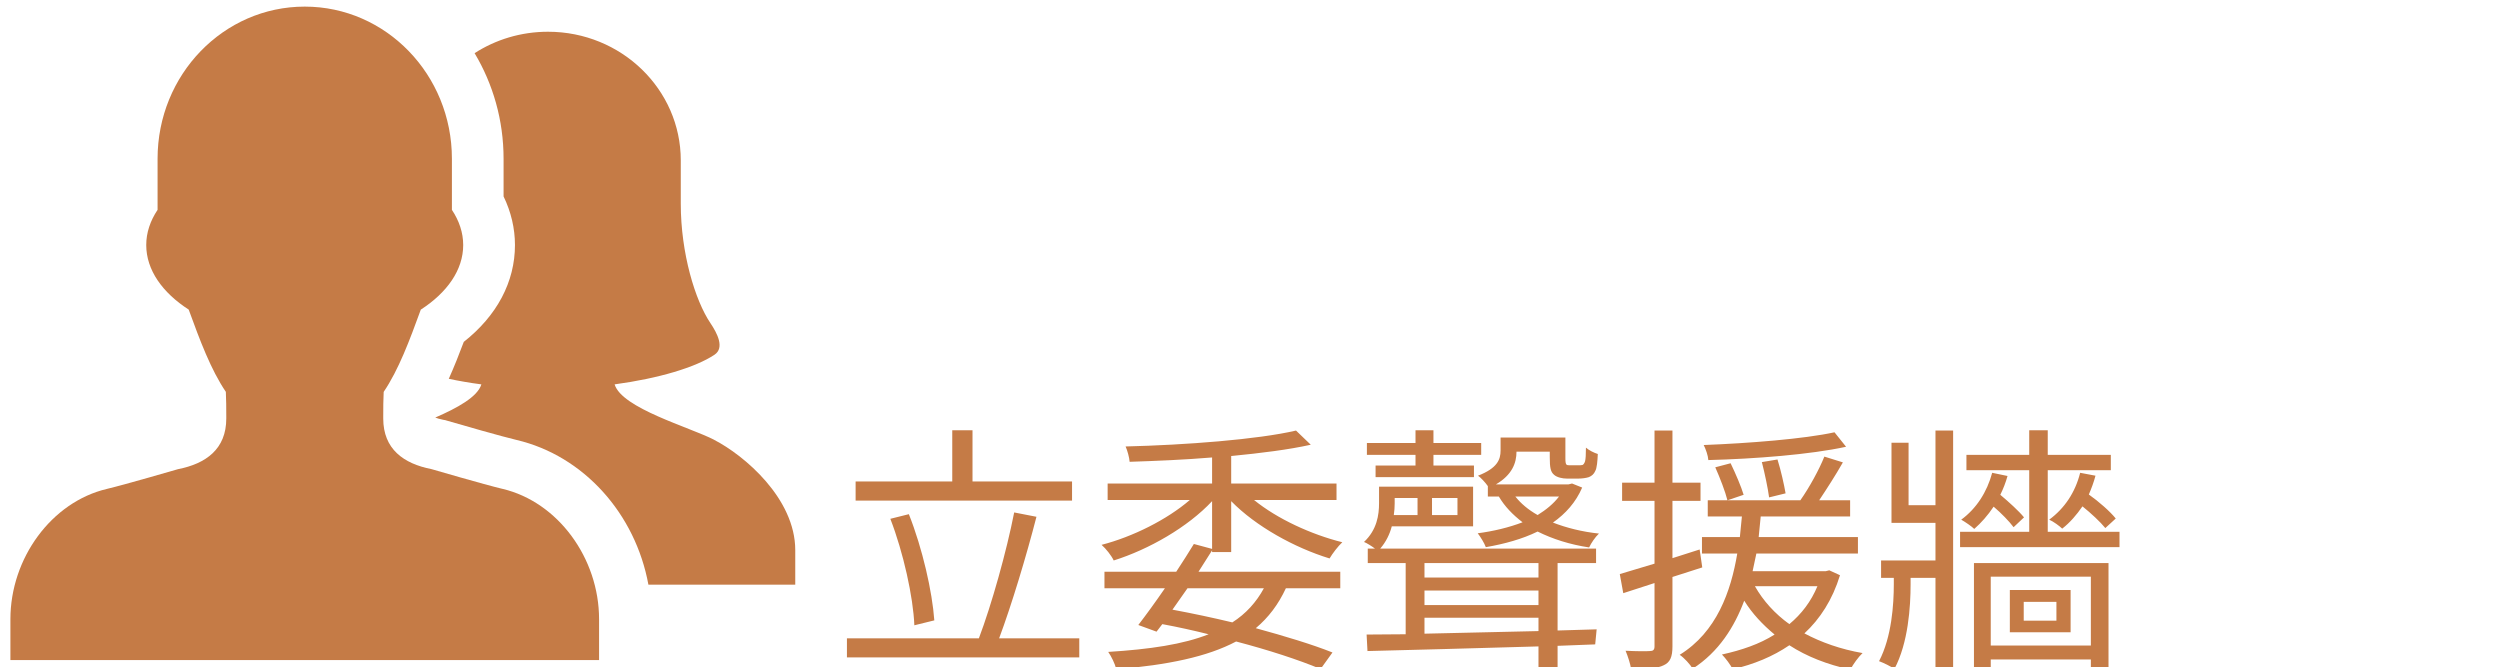
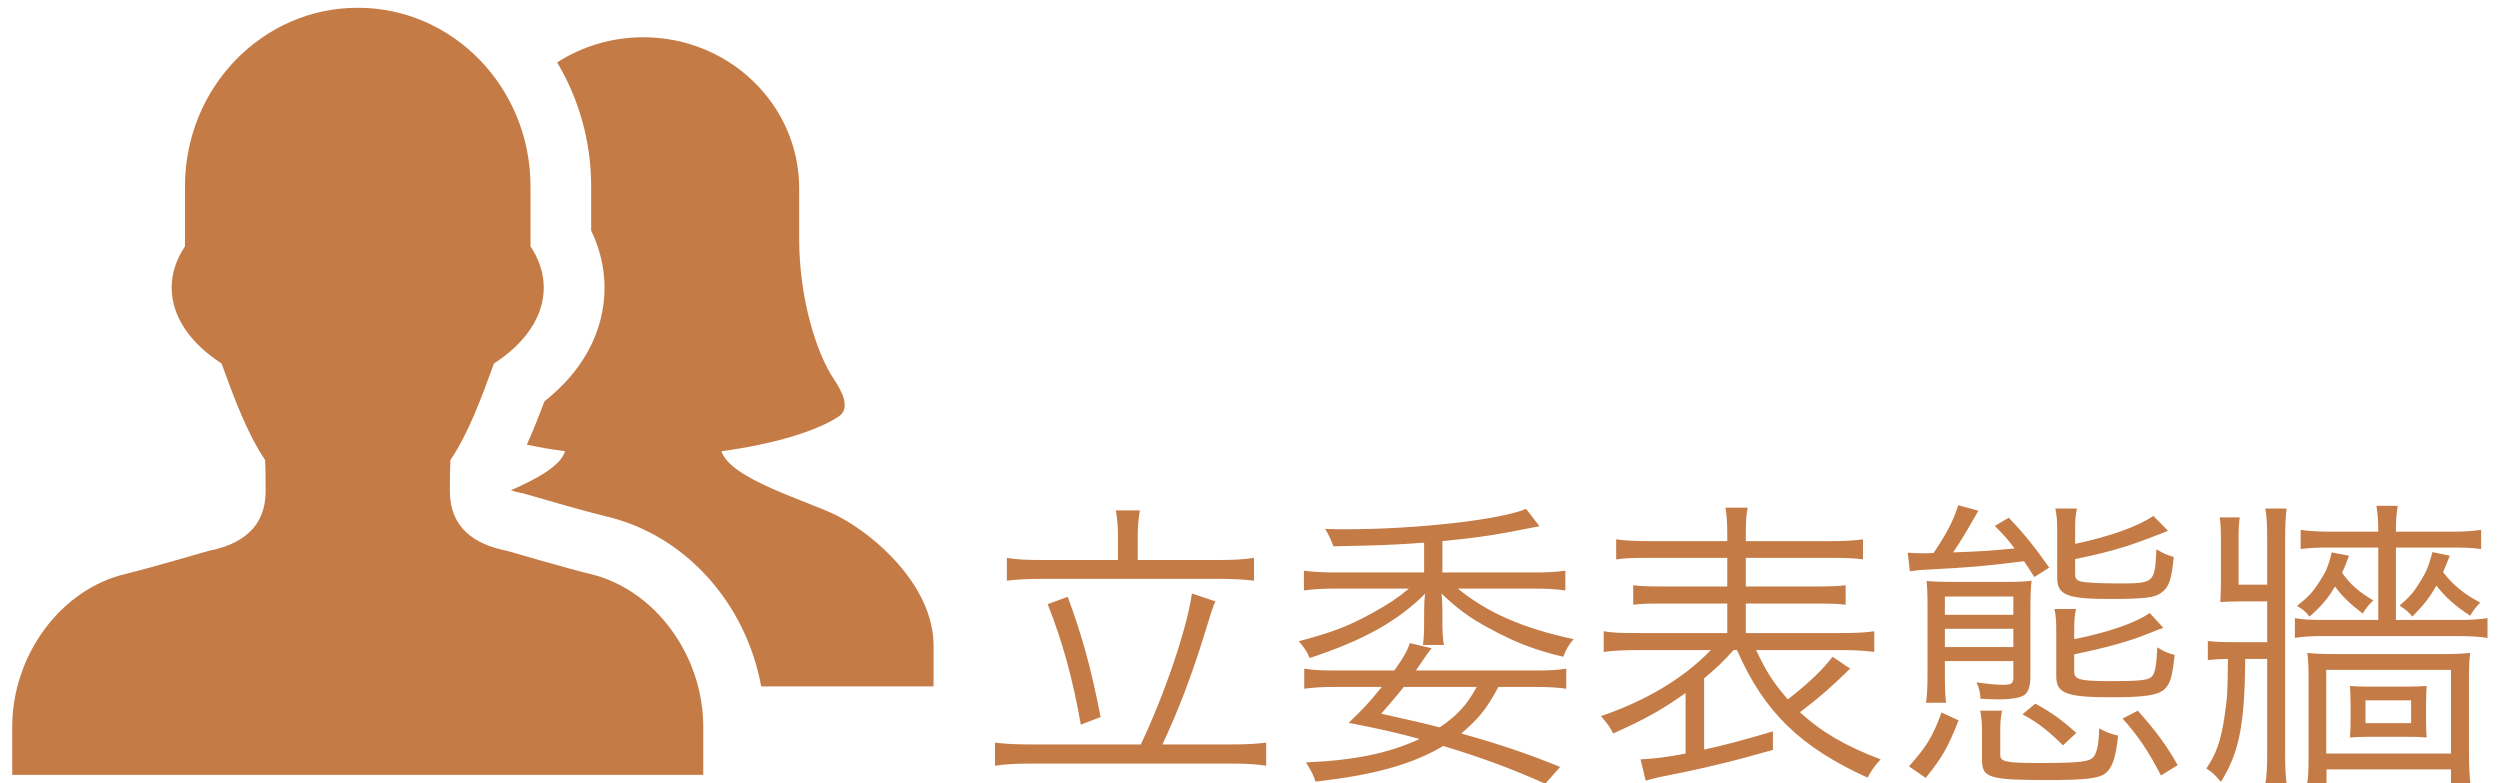
- <svg xmlns="http://www.w3.org/2000/svg" width="135" height="36" viewBox="0 0 135 36">
+ <svg xmlns="http://www.w3.org/2000/svg" width="115" height="36" viewBox="0 0 115 36">
  <g fill="none" fill-rule="evenodd">
    <g fill="#C57B46">
-       <text font-family="Hiragino Kaku Gothic ProN" font-size="14" font-weight="313">
-         <tspan x="45" y="35">立委聲援牆</tspan>
-       </text>
      <path d="M38.567 23.75c-1.323-.682-4.992-1.704-5.378-2.994 2.375-.32 4.38-.92 5.396-1.602.552-.37.152-1.15-.223-1.707-.822-1.22-1.6-3.763-1.6-6.447V8.664c0-3.838-3.21-6.95-7.17-6.95-1.467 0-2.828.427-3.964 1.157.993 1.662 1.565 3.613 1.565 5.7v2.036c.405.836.615 1.73.615 2.624 0 1.99-.974 3.82-2.764 5.23-.246.658-.513 1.332-.81 1.995.555.117 1.144.22 1.76.3-.203.675-1.3 1.276-2.49 1.792.09.037.226.08.426.12l.115.02.113.034c.784.23 2.985.86 3.73 1.034 3.648.856 6.43 4.005 7.126 7.817h7.93v-1.865c0-2.79-2.753-5.12-4.38-5.956" />
      <path d="M27.138 26.4c-.968-.23-3.836-1.067-3.836-1.067-1.507-.295-2.607-1.083-2.607-2.732v-.125c0-.452.002-.89.024-1.314.812-1.203 1.394-2.768 2.004-4.442 1.418-.916 2.29-2.14 2.29-3.488 0-.67-.218-1.31-.61-1.9V8.57c0-4.536-3.558-8.213-7.947-8.213-4.39 0-7.947 3.677-7.947 8.214v2.76c-.393.59-.612 1.23-.612 1.9 0 1.35.875 2.572 2.293 3.488.61 1.674 1.193 3.238 2.006 4.442.02.425.023.863.023 1.315v.126c0 1.65-1.1 2.438-2.607 2.733 0 0-2.87.837-3.838 1.066-2.988.705-5.212 3.74-5.212 7.038v2.205H32.35v-2.205c0-3.298-2.222-6.332-5.212-7.04" />
+       <path d="M51.426 25.76H47.87c-.7 0-1.162-.028-1.554-.098v1.05c.448-.056.91-.084 1.554-.084h8.204c.672 0 1.148.028 1.61.084v-1.05c-.434.07-.91.098-1.61.098h-3.738v-1.148c0-.378.028-.728.098-1.134h-1.106c.07.434.098.742.098 1.148v1.134zm-4.046 8.484c-.686 0-1.162-.028-1.61-.084v1.064c.448-.07.91-.098 1.61-.098h9.324c.686 0 1.092.028 1.54.098V34.16c-.42.056-.896.084-1.54.084H53.47c.714-1.512 1.344-3.164 1.876-4.886.42-1.358.42-1.358.56-1.694l-1.078-.364c-.21 1.568-1.274 4.69-2.352 6.944H47.38zm.812-6.454c.672 1.68 1.162 3.458 1.526 5.544l.91-.35c-.448-2.296-.84-3.696-1.512-5.53l-.924.336zm22.442 3.808c.574 0 1.022.028 1.414.084v-.924c-.35.056-.728.084-1.302.084h-5.614c.49-.728.602-.882.728-1.022l-1.008-.238c-.126.378-.294.672-.714 1.26h-2.842c-.574 0-.952-.028-1.302-.084v.924c.392-.056.84-.084 1.414-.084h2.156c-.602.742-.84.994-1.526 1.652 1.442.28 2.24.462 3.262.742-1.414.658-2.968.98-5.222 1.078.322.546.322.56.434.882 2.66-.294 4.438-.784 5.88-1.638 1.708.518 3.122 1.036 4.69 1.736l.686-.77c-1.596-.644-2.716-1.022-4.55-1.54.798-.672 1.19-1.162 1.708-2.142h1.708zm-2.702 0c-.476.854-.868 1.288-1.708 1.862-.686-.182-1.134-.28-2.688-.63.742-.854.798-.924 1.036-1.232h3.36zm-2.422-5.264h-4.06c-.602 0-1.078-.028-1.47-.084v.91c.406-.056.84-.084 1.47-.084h3.36c-.462.392-.98.742-1.68 1.12-1.106.616-1.904.91-3.388 1.302.252.28.378.476.504.77 2.436-.798 4.032-1.68 5.306-2.954-.028.252-.042.49-.042.756v.462c0 .63-.014.826-.056 1.134h.966c-.056-.308-.07-.602-.07-1.134v-.476c0-.35-.014-.476-.042-.756.714.686 1.33 1.148 2.24 1.624 1.148.63 2.072.98 3.36 1.288.126-.336.252-.546.476-.812-2.31-.49-3.976-1.218-5.32-2.324h3.486c.672 0 1.036.028 1.456.084v-.91c-.378.056-.812.084-1.456.084h-4.2v-1.442c1.792-.182 2.352-.266 4.466-.686l-.616-.798c-1.19.504-5.026.938-8.316.938-.196 0-.518 0-.924-.014.182.308.28.532.378.798 2.24-.042 2.842-.07 4.172-.168v1.372zm12.026 8.33c-.868.168-1.456.238-2.072.266l.238.98c.182-.056.434-.112.658-.168 2.072-.406 3.374-.728 5.194-1.246v-.854c-1.428.42-2.03.588-3.164.84v-3.276c.672-.574.798-.7 1.358-1.302h.154c1.232 2.828 2.912 4.466 6.006 5.866.168-.308.336-.56.602-.84-1.596-.602-2.716-1.246-3.71-2.17.784-.588 1.442-1.162 2.03-1.736.182-.182.182-.182.28-.266l-.812-.546c-.448.588-1.134 1.246-2.058 1.96-.686-.798-.994-1.274-1.456-2.268h3.906c.602 0 1.092.028 1.526.084v-.952c-.35.056-.784.084-1.526.084h-4.382v-1.358h3.108c.84 0 1.148.014 1.484.056v-.896c-.336.042-.658.056-1.484.056h-3.108v-1.316h3.878c.7 0 1.12.014 1.512.07v-.924c-.378.056-.826.084-1.54.084h-3.85v-.322c0-.574.014-.84.084-1.218H79.37c.056.336.084.616.084 1.218v.322h-3.598c-.7 0-1.148-.028-1.512-.084v.924c.364-.056.798-.07 1.484-.07h3.626v1.316h-2.898c-.784 0-1.106-.014-1.428-.056v.896c.308-.042.63-.056 1.428-.056h2.898v1.358h-4.13c-.798 0-1.19-.014-1.554-.084v.952c.42-.056.924-.084 1.554-.084h3.374c-1.26 1.302-2.94 2.31-5.054 3.038.294.336.434.532.56.798 1.498-.672 2.226-1.078 3.332-1.862v2.786zm10.318-8.386c.322-.042.546-.07.728-.07 2.268-.126 2.59-.154 4.522-.392.182.266.252.378.476.728l.686-.434c-.658-.938-1.19-1.596-1.862-2.296l-.644.378c.42.42.574.588.91 1.036-1.204.112-1.582.14-2.828.182.392-.574.63-.98 1.162-1.918l-.924-.252c-.238.742-.504 1.246-1.134 2.198-.294.014-.35.014-.49.014-.308 0-.476-.014-.7-.028l.098.854zm1.61 4.13h3.15v.728c0 .308-.07.364-.49.364-.322 0-.714-.042-1.204-.112.126.266.168.476.182.756.336.014.644.028.854.028.462 0 .868-.056 1.078-.154.238-.098.364-.392.364-.868v-3.038c0-.7.014-1.078.056-1.4-.308.042-.644.056-1.232.056H89.87c-.574 0-.938-.014-1.246-.042.028.308.042.546.042 1.148v3.024c0 .686-.014 1.05-.07 1.428h.924c-.042-.322-.056-.658-.056-1.344v-.574zm0-.644v-.84h3.15v.84h-3.15zm0-1.484v-.84h3.15v.84h-3.15zm5.992-3.878c0-.462.014-.686.084-1.008h-.994c.07.322.084.574.084 1.036v2.142c0 .798.448.98 2.394.98 1.624 0 2.1-.056 2.408-.294.336-.238.462-.602.56-1.638-.378-.112-.42-.14-.798-.35-.07 1.554-.098 1.568-1.75 1.568-.91 0-1.582-.042-1.75-.098-.196-.07-.238-.14-.238-.35v-.672c1.064-.224 1.47-.322 2.394-.602.504-.168 1.456-.518 1.876-.7l-.672-.686c-.658.462-1.946.938-3.598 1.288v-.616zm-.042 4.62c0-.462.014-.714.084-1.008h-.994c.07.322.084.574.084 1.036v2.058c0 .784.462.966 2.492.966 1.554 0 2.142-.084 2.464-.35.28-.252.378-.546.49-1.596-.364-.098-.448-.14-.798-.35-.042.896-.112 1.232-.28 1.372-.182.14-.574.182-1.82.182-1.47 0-1.722-.07-1.722-.434V30.1c1.54-.322 2.562-.602 3.542-1.008.35-.14.392-.154.56-.21l-.63-.686c-.616.448-1.96.91-3.472 1.204v-.378zm-6.832 6.762c.756-.938 1.022-1.4 1.512-2.646l-.784-.364c-.406 1.12-.7 1.582-1.498 2.478l.77.532zm2.506-3.094c.07.336.084.616.084 1.022v1.232c0 .84.322.938 3.024.938 1.68 0 2.324-.07 2.632-.294.336-.252.504-.728.602-1.75-.35-.084-.56-.154-.868-.336-.014.686-.098 1.092-.238 1.288-.168.252-.644.308-2.506.308-1.526 0-1.806-.056-1.806-.364v-1.092c0-.42.014-.63.084-.952h-1.008zm9.086 2.506c-.532-.938-.994-1.554-1.834-2.506l-.7.364c.728.812 1.218 1.554 1.764 2.618l.77-.476zm-4.662-1.484c-.7-.616-1.134-.938-1.89-1.344l-.588.49c.728.392 1.218.784 1.862 1.428l.616-.574zm8.778-6.818h-1.316v-2.03c0-.532.014-.812.056-1.064h-.924c.042.252.056.602.056 1.106v1.96c0 .294-.014.56-.028.826.322-.014.56-.028.98-.028h1.176v1.876h-1.484c-.602 0-.924-.014-1.246-.056v.882c.308-.042.476-.042.924-.056-.014 1.666-.028 1.722-.154 2.632-.154 1.078-.378 1.75-.84 2.408.28.182.392.28.672.616.854-1.372 1.092-2.646 1.12-5.656h1.008v4.2c0 .756-.014 1.134-.084 1.554h.98c-.056-.42-.07-.798-.07-1.54v-9.59c0-.756.014-1.106.07-1.54h-.98c.07.406.084.77.084 1.526v1.974zm5.11-1.708v3.332h-2.478c-.644 0-.98-.014-1.358-.084v.91c.42-.07.77-.084 1.372-.084h6.062c.672 0 1.064.028 1.428.084v-.91c-.364.056-.742.084-1.358.084h-2.856v-3.332h2.548c.588 0 .98.014 1.372.07v-.882c-.406.056-.77.084-1.414.084h-2.506c0-.574.028-.826.084-1.19h-.98c.056.364.084.63.084 1.19h-2.128c-.658 0-1.05-.028-1.442-.084v.882c.42-.056.77-.07 1.4-.07h2.17zm-2.142.224c-.154.658-.28.924-.588 1.386-.294.462-.504.672-1.008 1.078.238.126.42.28.574.49.588-.518.826-.812 1.176-1.386.308.434.7.812 1.274 1.246.154-.252.266-.406.49-.602-.686-.406-1.05-.728-1.442-1.274.112-.238.168-.364.322-.784l-.798-.154zm4.634-.014c-.168.63-.266.896-.588 1.4-.28.462-.462.658-.924 1.064.308.196.434.308.588.504.518-.532.784-.854 1.106-1.428.406.532.868.938 1.554 1.386.154-.266.28-.42.462-.602-.77-.406-1.26-.826-1.708-1.4.112-.252.154-.378.308-.756l-.798-.168zm-3.766 7.742c0 .21 0 .406-.028.784.28-.014.518-.028.77-.028h1.876c.28 0 .476 0 .882.028-.014-.196-.028-.448-.028-.7v-.868c0-.238.014-.462.028-.798-.266.014-.532.028-.84.028h-1.904c-.336 0-.532-.014-.784-.028.014.336.028.518.028.742v.84zm.686-.924h2.1v1.05h-2.1v-1.05zm-1.792 3.178h5.726v.686h.896c-.042-.364-.07-.826-.07-1.4v-3.486c0-.546.014-.826.056-1.162-.322.042-.63.056-1.19.056h-5.082c-.56 0-.896-.014-1.218-.056.042.378.056.644.056 1.19v3.514c0 .7-.014 1.05-.07 1.33h.896v-.672zm-.014-4.578h5.74v3.85h-5.74v-3.85z" />
    </g>
  </g>
</svg>
